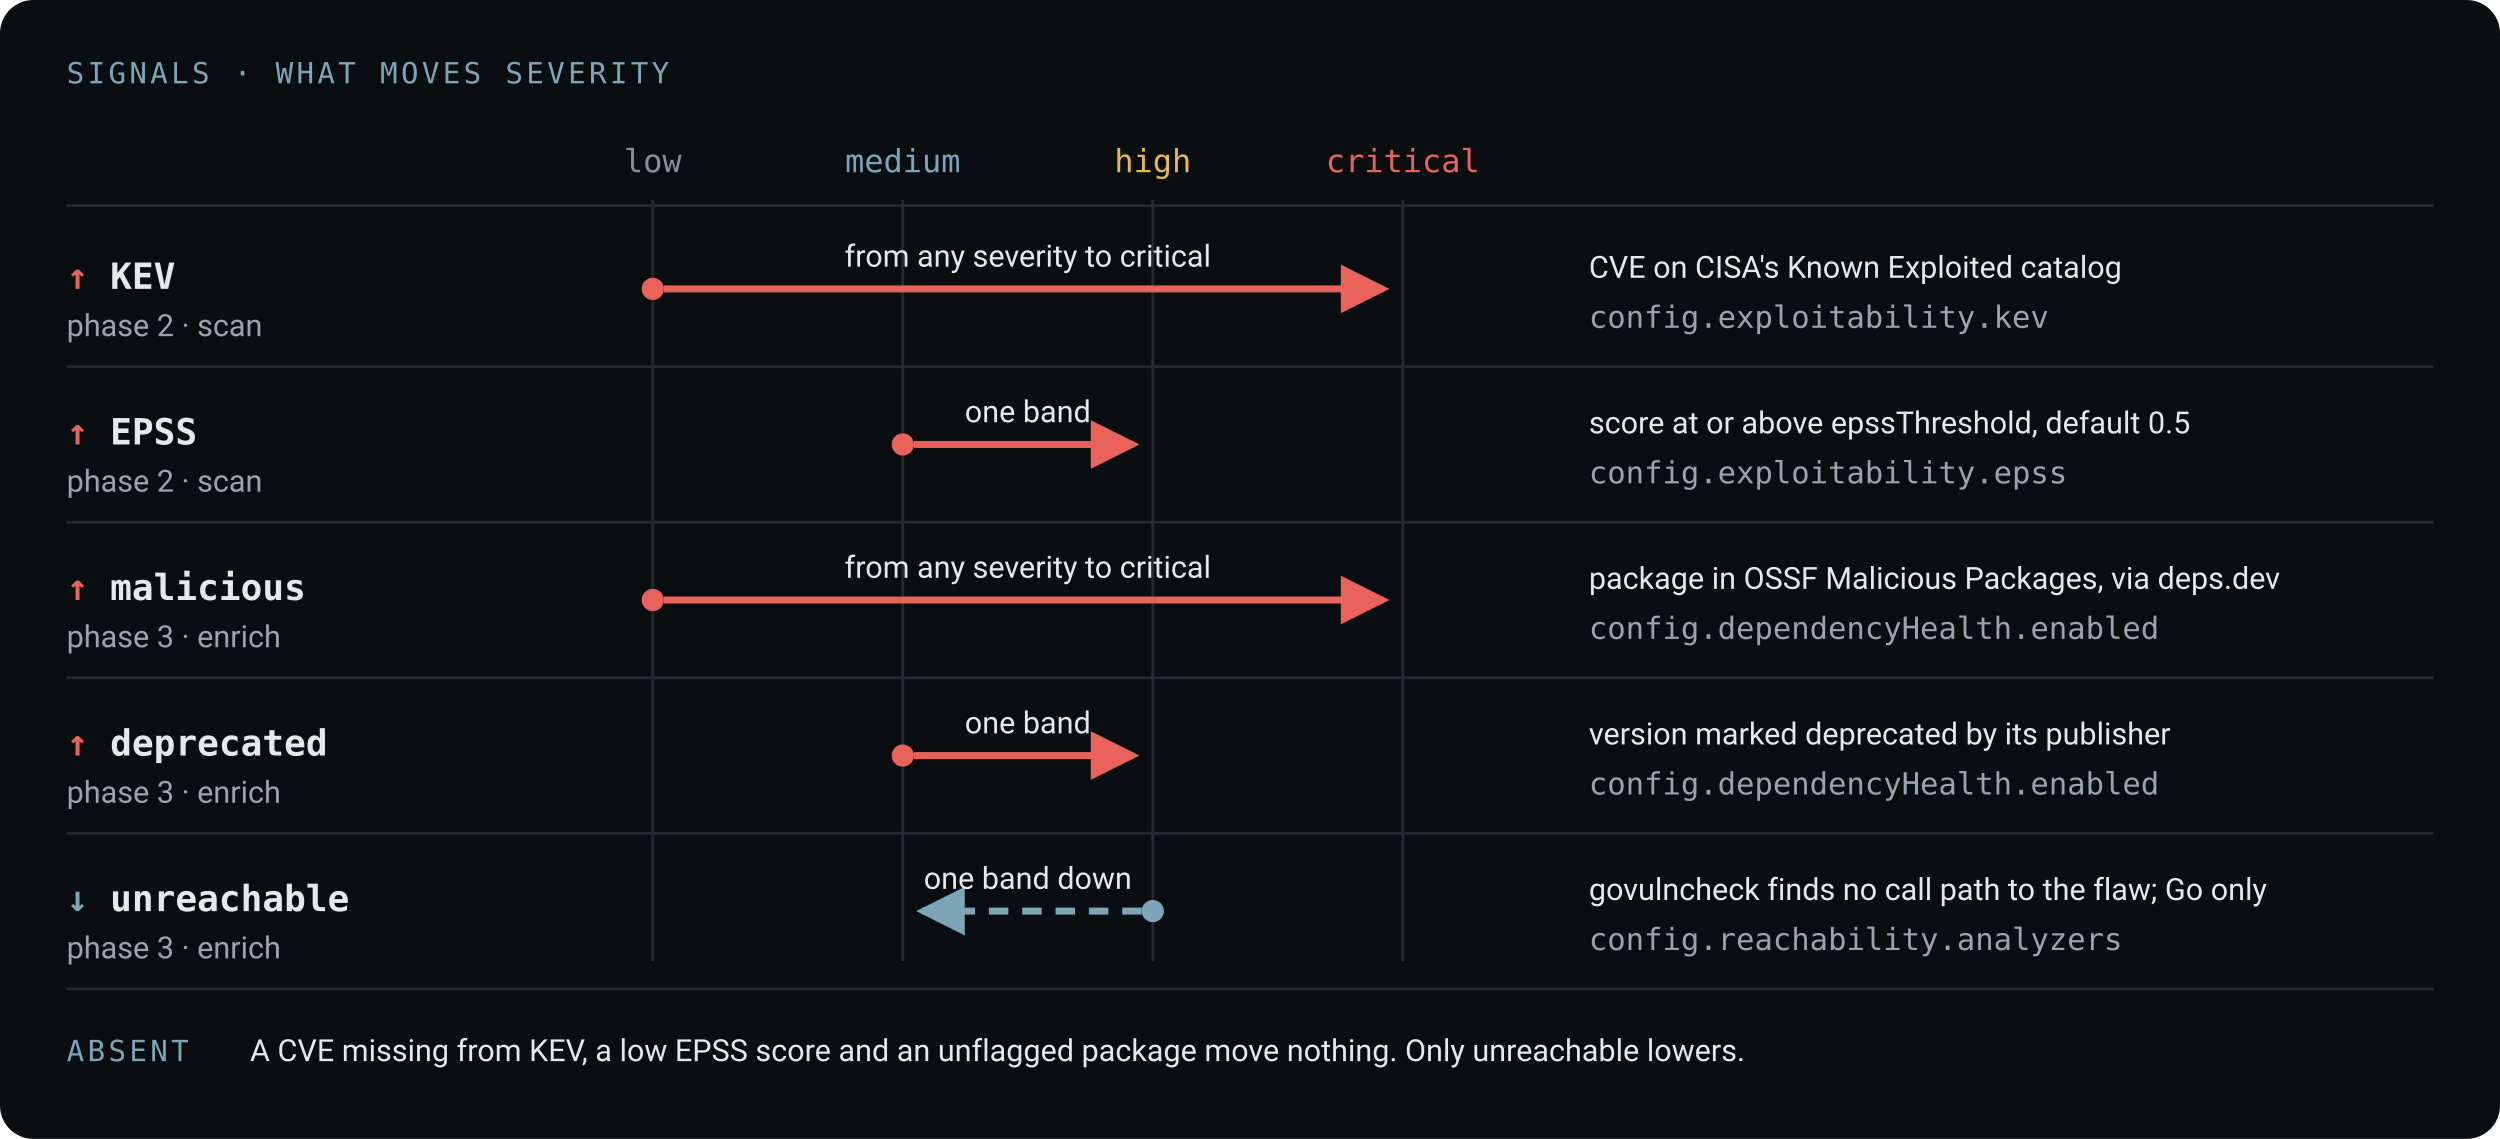
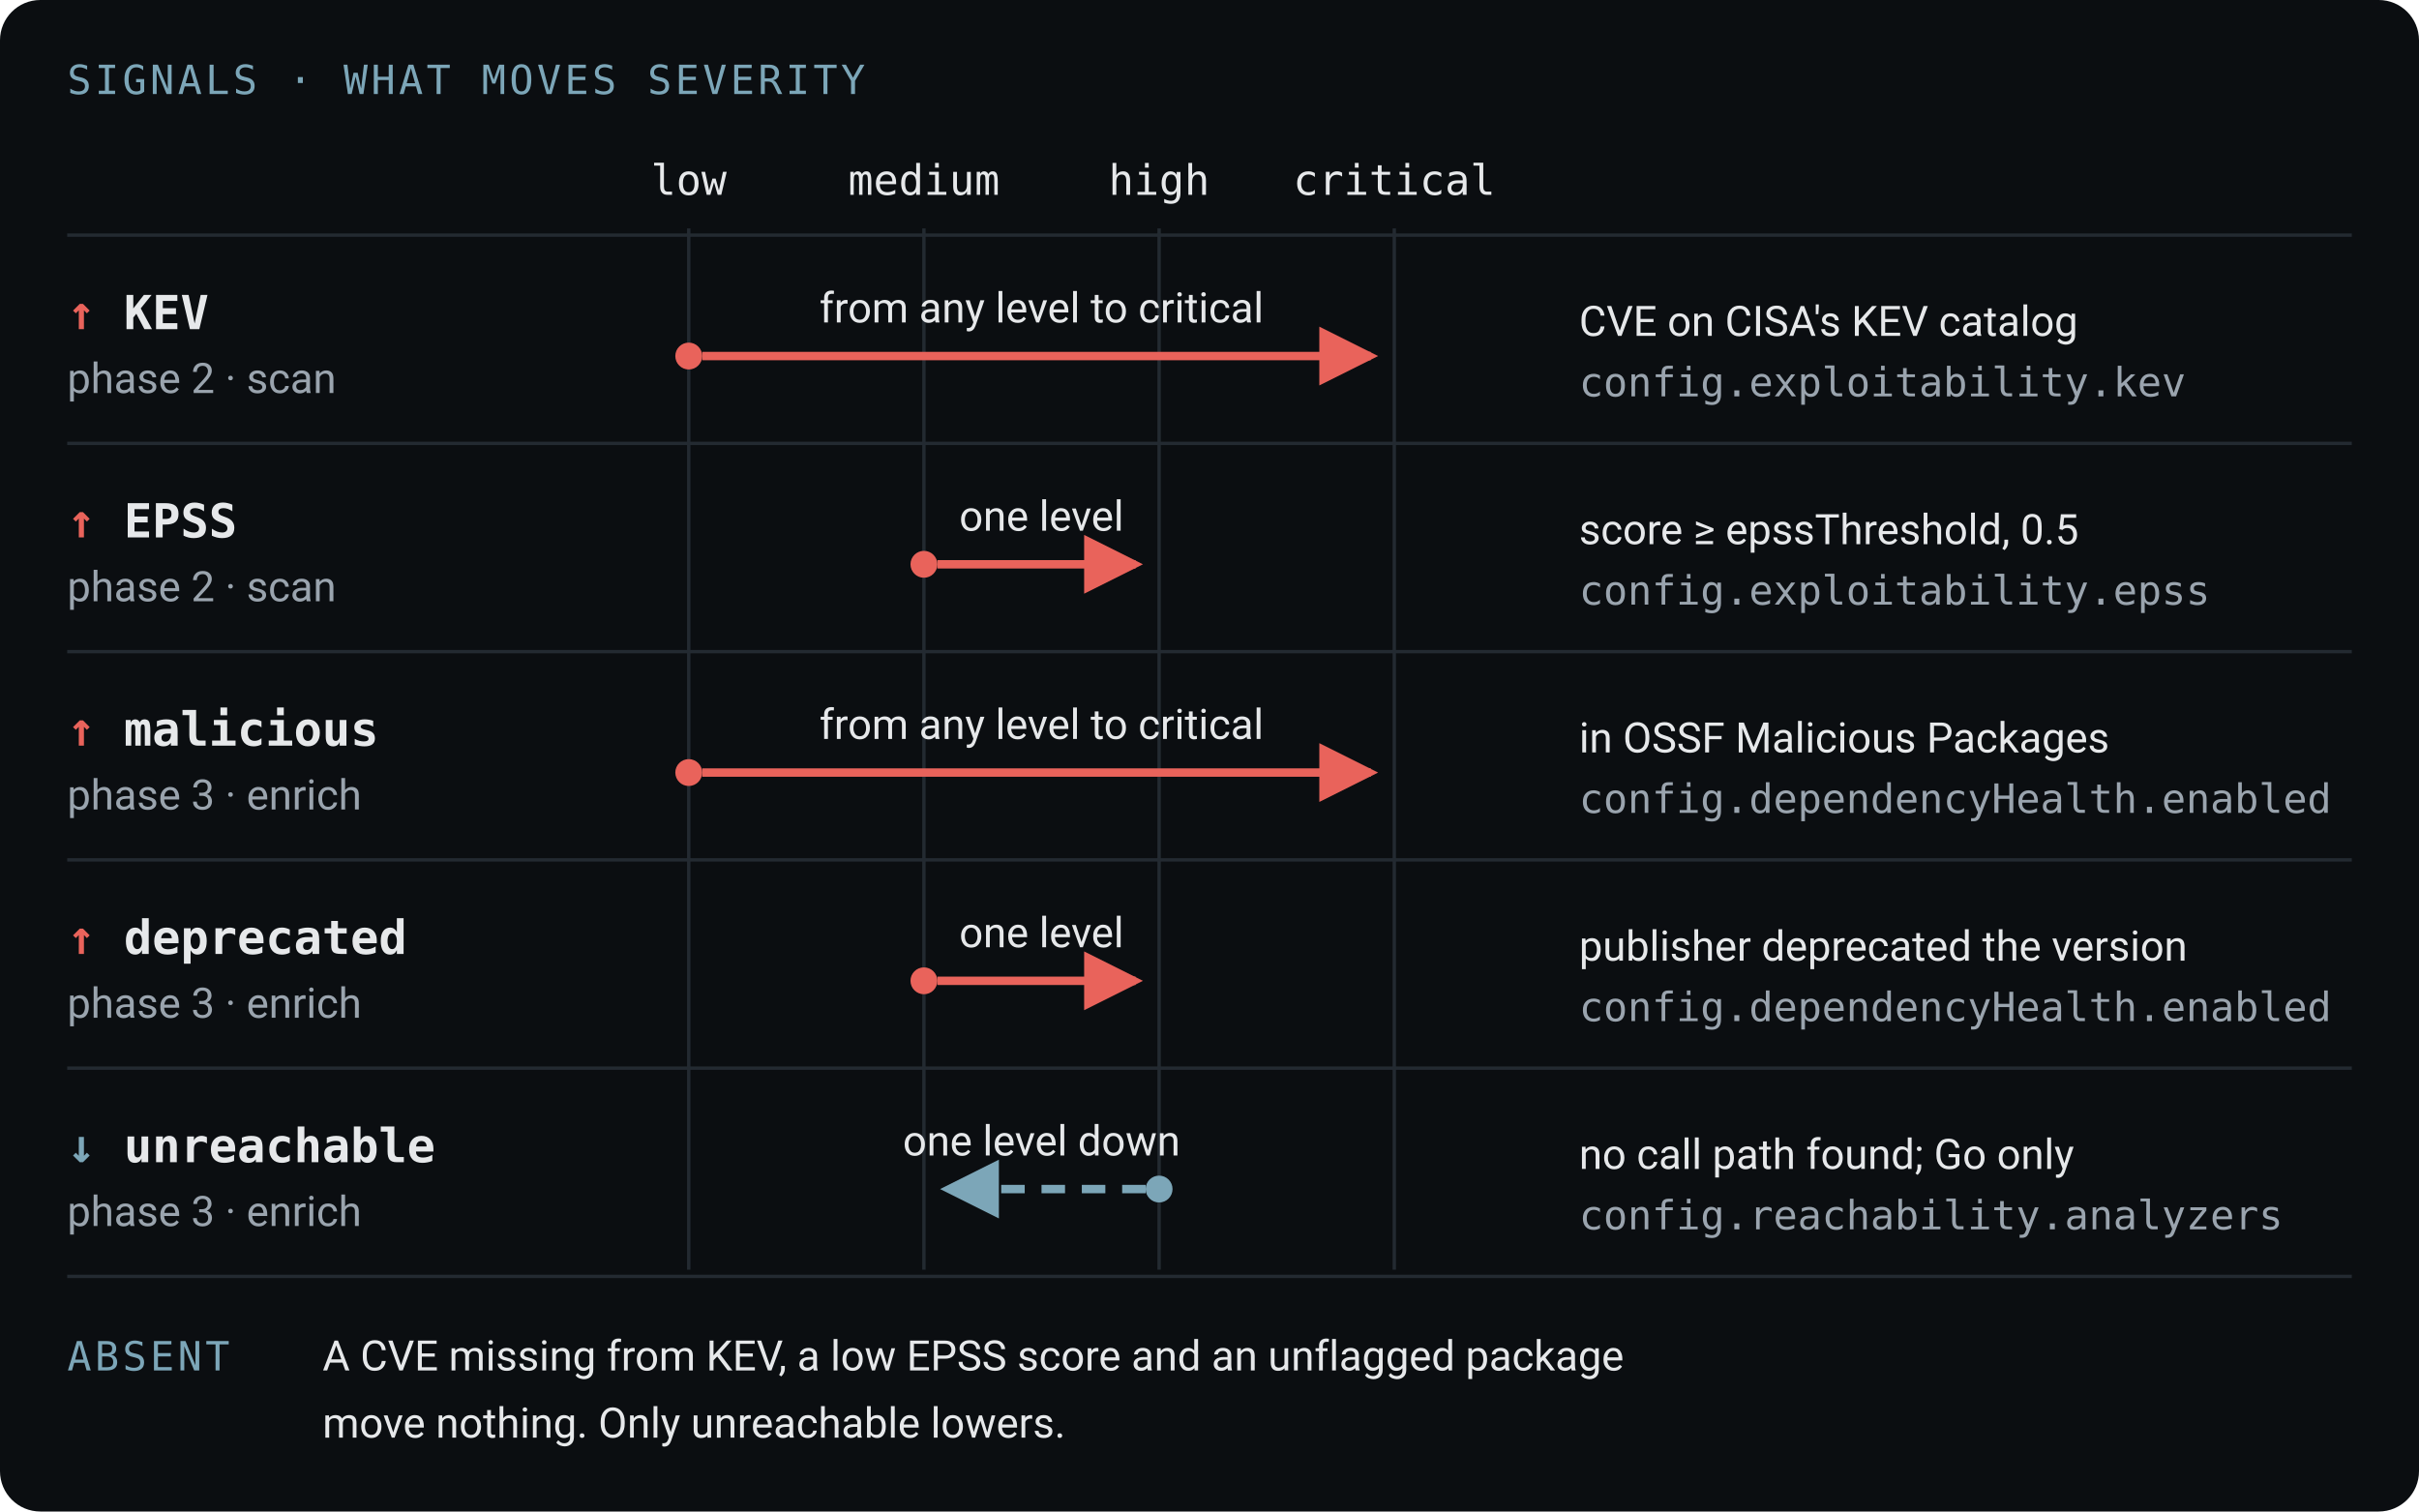
- <svg xmlns="http://www.w3.org/2000/svg" viewBox="0 0 900 410" width="900" height="410" role="img" aria-label="Each signal drawn as a move along the severity ladder from low to critical, with the condition that triggers it and the key that turns it on.">
+ <svg xmlns="http://www.w3.org/2000/svg" viewBox="0 0 720 450" width="720" height="450" role="img" aria-label="Each signal drawn as a move along the severity ladder from low to critical, with the condition that triggers it and the key that turns it on.">
  <defs>
    <style>
-       text{font-family:'Space Grotesk',system-ui,-apple-system,'Segoe UI',Roboto,Helvetica,Arial,sans-serif;fill:#E6E8EA;font-size:13px}
+       text{font-family:'Space Grotesk',system-ui,-apple-system,'Segoe UI',Roboto,Helvetica,Arial,sans-serif;fill:#E6E8EA;font-size:14px}
      .m{font-family:'JetBrains Mono',ui-monospace,SFMono-Regular,Menlo,Consolas,monospace}
-       .e{font-family:'JetBrains Mono',ui-monospace,SFMono-Regular,Menlo,Consolas,monospace;font-size:10.5px;letter-spacing:1.2px;fill:#7CA6B8}
-       .mu{fill:#9AA4AE}.sm{font-size:11px}.h{font-size:11.5px}.b{font-weight:700}.c{text-anchor:middle}
-       .scr{fill:#E9635B}.shi{fill:#E8B84B}.sme{fill:#7CA6B8}.slo{fill:#859198}
+       .e{font-family:'JetBrains Mono',ui-monospace,SFMono-Regular,Menlo,Consolas,monospace;font-size:12px;letter-spacing:1px;fill:#7CA6B8}
+       .mu{fill:#9AA4AE}.sm{font-size:12.5px}.k{font-size:12px}.b{font-weight:700}.c{text-anchor:middle}
      .up{stroke:#E9635B;stroke-width:2.5;fill:none}
      .dn{stroke:#7CA6B8;stroke-width:2.5;fill:none;stroke-dasharray:7 5}
      .g{stroke:#232A31;stroke-width:1}
      .tu{fill:#E9635B}.td{fill:#7CA6B8}
    </style>
    <marker id="u" viewBox="0 0 8 8" refX="7" refY="4" markerWidth="7" markerHeight="7" orient="auto">
      <path d="M0 0L8 4L0 8z" fill="#E9635B" />
    </marker>
    <marker id="d" viewBox="0 0 8 8" refX="7" refY="4" markerWidth="7" markerHeight="7" orient="auto">
      <path d="M0 0L8 4L0 8z" fill="#7CA6B8" />
    </marker>
  </defs>
-   <rect width="900" height="410" rx="12" fill="#0B0E11" />
-   <text class="e" x="24" y="30">SIGNALS · WHAT MOVES SEVERITY</text>
-   <text class="m h c slo" x="235" y="62">low</text>
-   <text class="m h c sme" x="325" y="62">medium</text>
-   <text class="m h c shi" x="415" y="62">high</text>
-   <text class="m h c scr" x="505" y="62">critical</text>
-   <path class="g" d="M235 72V346M325 72V346M415 72V346M505 72V346" />
-   <path class="g" d="M24 74H876" />
-   <text class="m b" x="24" y="104">
+   <rect width="720" height="450" rx="12" fill="#0B0E11" />
+   <text class="e" x="20" y="28">SIGNALS · WHAT MOVES SEVERITY</text>
+   <text class="m sm c" x="205" y="58">low</text>
+   <text class="m sm c" x="275" y="58">medium</text>
+   <text class="m sm c" x="345" y="58">high</text>
+   <text class="m sm c" x="415" y="58">critical</text>
+   <path class="g" d="M205 68V378M275 68V378M345 68V378M415 68V378" />
+   <path class="g" d="M20 70H700" />
+   <text class="m b" x="20" y="98">
    <tspan class="tu">↑</tspan> KEV</text>
-   <text class="sm mu" x="24" y="121">phase 2 · scan</text>
-   <circle cx="235" cy="104" r="4" fill="#E9635B" />
-   <path class="up" d="M239 104H498" marker-end="url(#u)" />
-   <text class="sm c" x="370" y="96">from any severity to critical</text>
-   <text class="sm" x="572" y="100">CVE on CISA's Known Exploited catalog</text>
-   <text class="m sm mu" x="572" y="118">config.exploitability.kev</text>
-   <path class="g" d="M24 132H876" />
-   <text class="m b" x="24" y="160">
+   <text class="sm mu" x="20" y="117">phase 2 · scan</text>
+   <circle cx="205" cy="106" r="4" fill="#E9635B" />
+   <path class="up" d="M209 106H408" marker-end="url(#u)" />
+   <text class="sm c" x="310" y="96">from any level to critical</text>
+   <text class="sm" x="470" y="100">CVE on CISA's KEV catalog</text>
+   <text class="m k mu" x="470" y="118">config.exploitability.kev</text>
+   <path class="g" d="M20 132H700" />
+   <text class="m b" x="20" y="160">
    <tspan class="tu">↑</tspan> EPSS</text>
-   <text class="sm mu" x="24" y="177">phase 2 · scan</text>
-   <circle cx="325" cy="160" r="4" fill="#E9635B" />
-   <path class="up" d="M329 160H408" marker-end="url(#u)" />
-   <text class="sm c" x="370" y="152">one band</text>
-   <text class="sm" x="572" y="156">score at or above epssThreshold, default 0.5</text>
-   <text class="m sm mu" x="572" y="174">config.exploitability.epss</text>
-   <path class="g" d="M24 188H876" />
-   <text class="m b" x="24" y="216">
+   <text class="sm mu" x="20" y="179">phase 2 · scan</text>
+   <circle cx="275" cy="168" r="4" fill="#E9635B" />
+   <path class="up" d="M279 168H338" marker-end="url(#u)" />
+   <text class="sm c" x="310" y="158">one level</text>
+   <text class="sm" x="470" y="162">score ≥ epssThreshold, 0.5</text>
+   <text class="m k mu" x="470" y="180">config.exploitability.epss</text>
+   <path class="g" d="M20 194H700" />
+   <text class="m b" x="20" y="222">
    <tspan class="tu">↑</tspan> malicious</text>
-   <text class="sm mu" x="24" y="233">phase 3 · enrich</text>
-   <circle cx="235" cy="216" r="4" fill="#E9635B" />
-   <path class="up" d="M239 216H498" marker-end="url(#u)" />
-   <text class="sm c" x="370" y="208">from any severity to critical</text>
-   <text class="sm" x="572" y="212">package in OSSF Malicious Packages, via deps.dev</text>
-   <text class="m sm mu" x="572" y="230">config.dependencyHealth.enabled</text>
-   <path class="g" d="M24 244H876" />
-   <text class="m b" x="24" y="272">
+   <text class="sm mu" x="20" y="241">phase 3 · enrich</text>
+   <circle cx="205" cy="230" r="4" fill="#E9635B" />
+   <path class="up" d="M209 230H408" marker-end="url(#u)" />
+   <text class="sm c" x="310" y="220">from any level to critical</text>
+   <text class="sm" x="470" y="224">in OSSF Malicious Packages</text>
+   <text class="m k mu" x="470" y="242">config.dependencyHealth.enabled</text>
+   <path class="g" d="M20 256H700" />
+   <text class="m b" x="20" y="284">
    <tspan class="tu">↑</tspan> deprecated</text>
-   <text class="sm mu" x="24" y="289">phase 3 · enrich</text>
-   <circle cx="325" cy="272" r="4" fill="#E9635B" />
-   <path class="up" d="M329 272H408" marker-end="url(#u)" />
-   <text class="sm c" x="370" y="264">one band</text>
-   <text class="sm" x="572" y="268">version marked deprecated by its publisher</text>
-   <text class="m sm mu" x="572" y="286">config.dependencyHealth.enabled</text>
-   <path class="g" d="M24 300H876" />
-   <text class="m b" x="24" y="328">
+   <text class="sm mu" x="20" y="303">phase 3 · enrich</text>
+   <circle cx="275" cy="292" r="4" fill="#E9635B" />
+   <path class="up" d="M279 292H338" marker-end="url(#u)" />
+   <text class="sm c" x="310" y="282">one level</text>
+   <text class="sm" x="470" y="286">publisher deprecated the version</text>
+   <text class="m k mu" x="470" y="304">config.dependencyHealth.enabled</text>
+   <path class="g" d="M20 318H700" />
+   <text class="m b" x="20" y="346">
    <tspan class="td">↓</tspan> unreachable</text>
-   <text class="sm mu" x="24" y="345">phase 3 · enrich</text>
-   <circle cx="415" cy="328" r="4" fill="#7CA6B8" />
-   <path class="dn" d="M411 328H332" marker-end="url(#d)" />
-   <text class="sm c" x="370" y="320">one band down</text>
-   <text class="sm" x="572" y="324">govulncheck finds no call path to the flaw; Go only</text>
-   <text class="m sm mu" x="572" y="342">config.reachability.analyzers</text>
-   <path class="g" d="M24 356H876" />
-   <text class="e" x="24" y="382">ABSENT</text>
-   <text class="sm" x="90" y="382">A CVE missing from KEV, a low EPSS score and an unflagged package move nothing. Only unreachable lowers.</text>
+   <text class="sm mu" x="20" y="365">phase 3 · enrich</text>
+   <circle cx="345" cy="354" r="4" fill="#7CA6B8" />
+   <path class="dn" d="M341 354H282" marker-end="url(#d)" />
+   <text class="sm c" x="310" y="344">one level down</text>
+   <text class="sm" x="470" y="348">no call path found; Go only</text>
+   <text class="m k mu" x="470" y="366">config.reachability.analyzers</text>
+   <path class="g" d="M20 380H700" />
+   <text class="e" x="20" y="408">ABSENT</text>
+   <text class="sm" x="96" y="408">A CVE missing from KEV, a low EPSS score and an unflagged package</text>
+   <text class="sm" x="96" y="428">move nothing. Only unreachable lowers.</text>
</svg>
